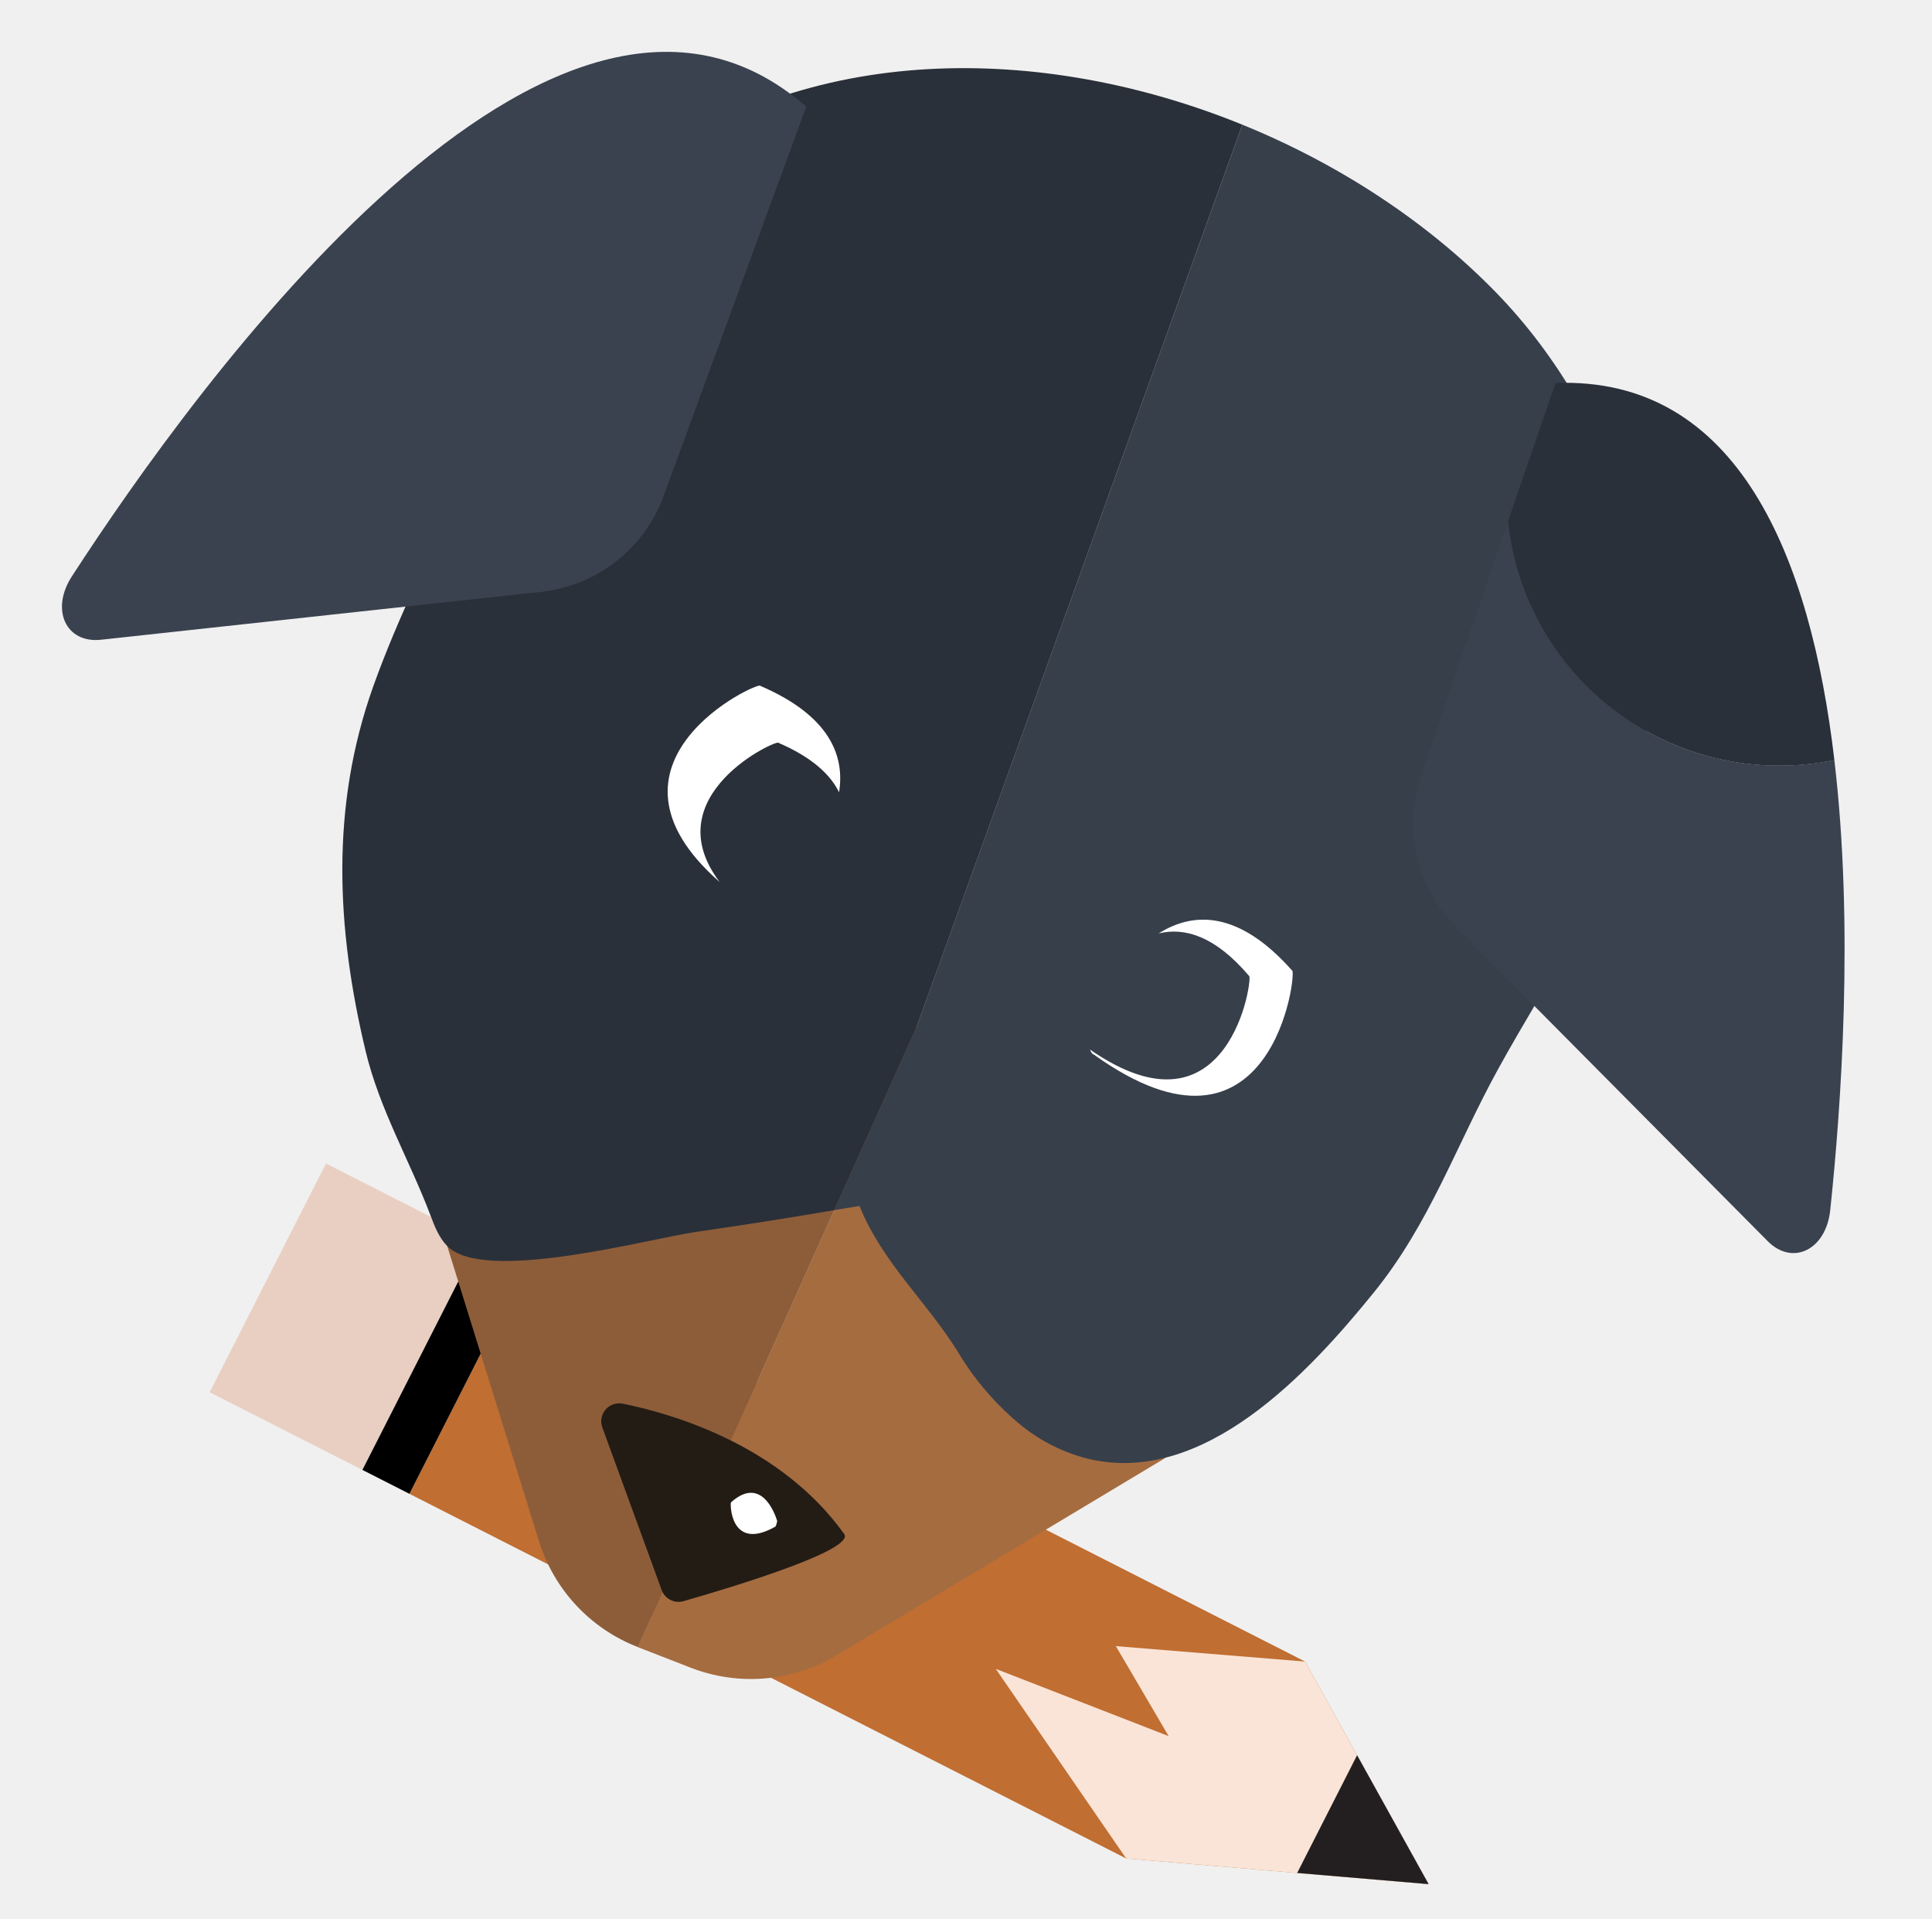
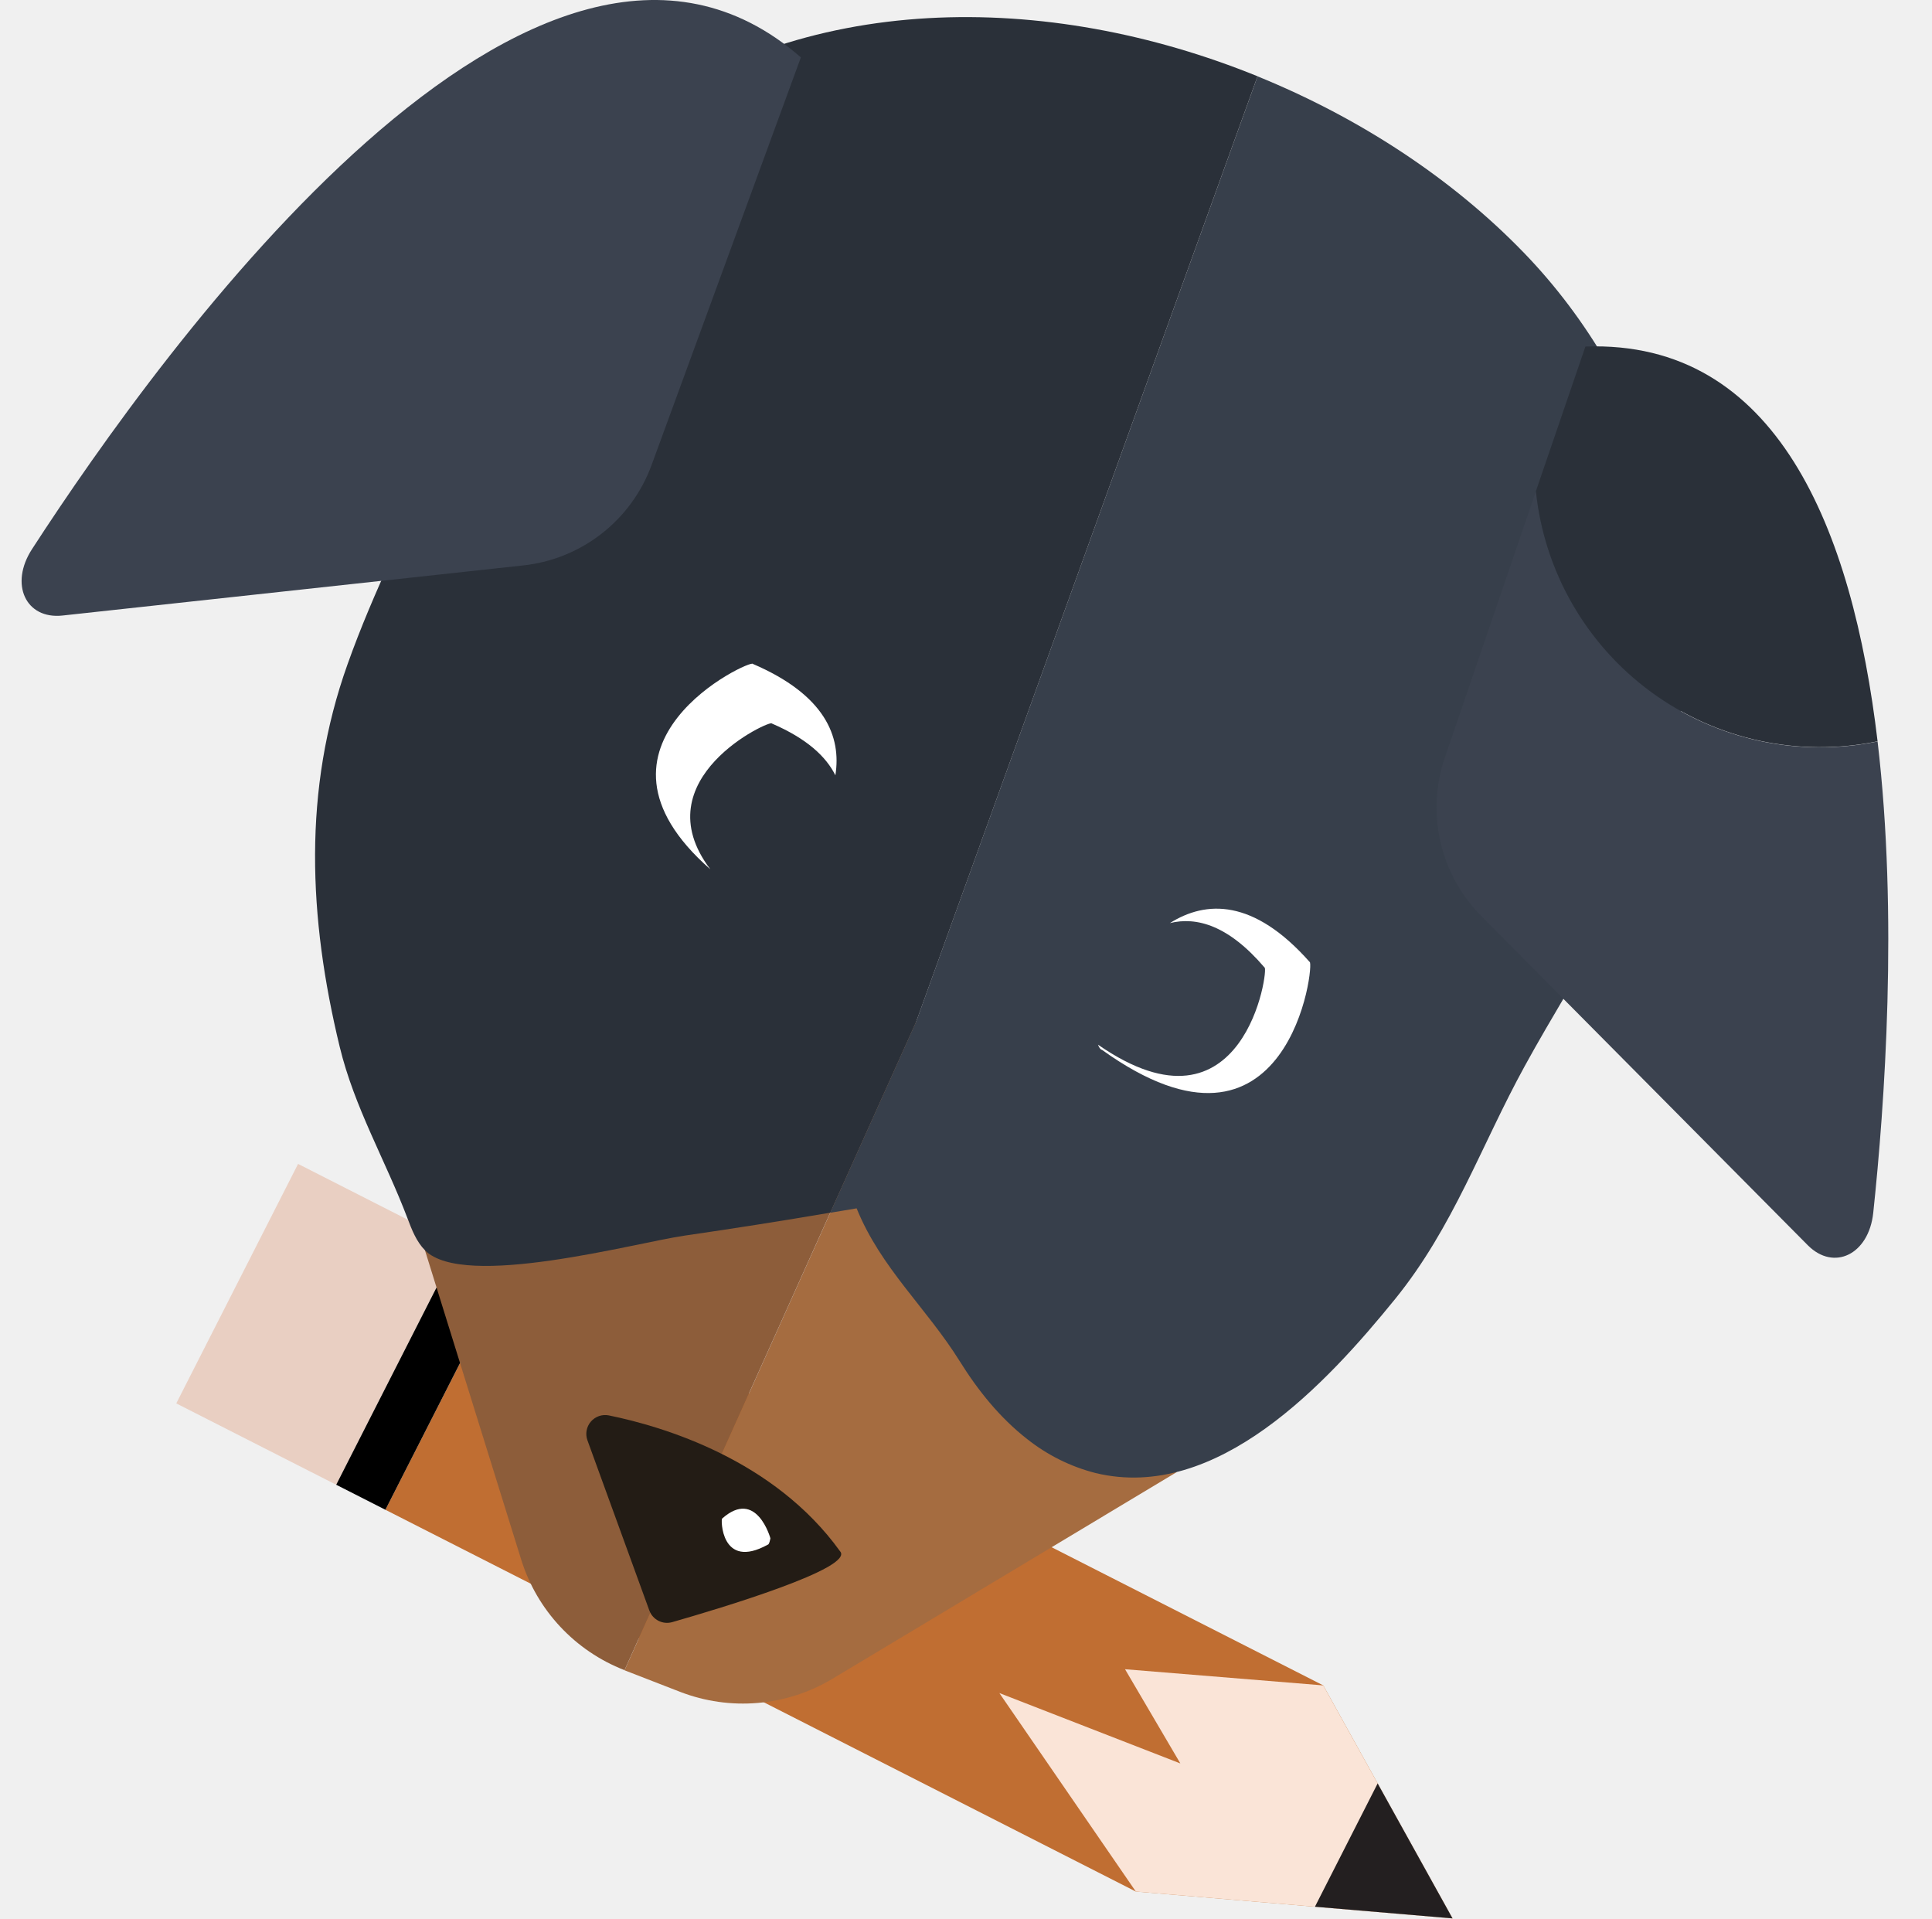
- <svg xmlns="http://www.w3.org/2000/svg" width="468.89" height="465.56" viewBox="0 0 468.89 465.56">
-   <path fill="#c06e32" d="M346.72 457.24l-29.97-54.01-189.15-96.22-28.24 55.51 173.95 88.49 73.41 6.23z" />
-   <path fill="#fae4d7" d="M316.75 403.23l-45.94-3.75 12.82 21.84L241.67 405l31.64 46 73.41 6.24-29.97-54.01z" />
-   <path fill="#231f20" d="M329.36 425.95l-14.54 28.58 31.9 2.71-17.36-31.29z" />
-   <path fill="#e9cfc2" d="M79.12 282.36l-28.24 55.51 30.42 15.47 6.65 3.38 28.24-55.51-37.07-18.85z" />
-   <path d="M87.95 356.72l11.41 5.8-11.41-5.8zm39.65-49.71l-11.41-5.8 11.41 5.8zm-39.645 49.707l28.236-55.512 11.409 5.803-28.236 55.512z" />
-   <path fill="#a56c40" d="M222.4 249.37l-67.61 150.35 12.85 5a40.38 40.38 0 0 0 35.38-3l79.79-47.9z" />
-   <path fill="#8d5d3a" d="M108.54 302.4l22.29 71.67a40.38 40.38 0 0 0 24 25.65l67.57-150.35z" />
-   <path fill="#231c15" d="M146.19 346.43a4.36 4.36 0 0 1 5-5.78c12.64 2.58 38.3 10.23 53.59 31.48 3.55 3.85-27.67 13.22-38.89 16.44a4.37 4.37 0 0 1-5.31-2.71z" />
-   <path fill="#fff" d="M188.62 369.13s-3.21-11.68-11.19-4.56c-.3-.09-.35 12.09 10.59 6 .35.01.6-1.44.6-1.44z" />
-   <path fill="#373f4b" d="M363.25 71.15c-16.64-17.15-38.16-31.3-61.73-40.89L222.4 249.37l-19.92 44.3c2-.35 4.08-.66 6.12-1 5.59 13.81 16.18 23 23.89 35.42a68.21 68.21 0 0 0 15.63 18.05A42.43 42.43 0 0 0 264 354c28.16 6.79 53.66-20.9 69.42-40.34 13.52-16.66 19.92-35.54 30.05-54 12.68-23.1 27.83-43.9 34-70.17 9.87-41.83-4.54-87.66-34.22-118.34z" />
-   <path fill="#2a3039" d="M301.52 30.26c-48.58-19.76-105.9-20.18-147.39 12-11.13 8.67-20.28 19.17-25.91 32.18-6 14-9.43 28.74-15.82 42.62-7.53 16.36-15.74 32.52-21.81 49.5-10.41 29.15-9 58.74-1.83 88.62 3.41 14.14 10.61 26.3 15.73 39.8 1 2.66 2.06 5.4 4.06 7.42 9 9.15 48.7-1.74 60.15-3.4q16.92-2.45 33.79-5.32l19.92-44.3z" />
-   <path fill="#3b424f" d="M161.06 120.38a35.76 35.76 0 0 1-29.71 23.25L24.53 155.25c-8.55.93-12.34-7.28-7.08-15.39C47.63 93.31 134.7-27.36 195.67 25.89z" />
-   <path fill="#fff" d="M188.93 180.27c8.1 3.49 12.58 7.66 14.71 12 1.44-9-2.41-18.64-19.12-25.83-.18-1.27-43.09 18.49-9.87 47.6-15.92-21.04 14.14-34.74 14.28-33.77zm92.27 46.26c6.23-1.53 13.66.55 21.93 10.29 1.1-.17-4.54 41.49-38.59 17.89.24.65.55 1.12.92 1.2 43.53 31.25 49.44-20.64 48.11-20.4-13.01-14.67-24.02-14.25-32.37-8.98z" />
-   <path fill="#3b424f" d="M366 126.46l-21.12 61.69a35.76 35.76 0 0 0 8.45 36.77L429 301.19c6.06 6.11 14.17 2.12 15.19-7.5 2.64-24.9 5.79-68.82 1-109.25a66.18 66.18 0 0 1-79.2-58z" />
-   <path fill="#2a3039" d="M377.52 92.94L366 126.46a66.18 66.18 0 0 0 79.2 58c-5.77-49.17-23.3-93.16-67.68-91.52z" />
+ <svg xmlns="http://www.w3.org/2000/svg" id="pencil-dog" viewBox="0 0 624.44 620.01">
+   <defs>
+     <style>.cls-1{fill:#c06e32;}.cls-2{fill:#fae4d7;}.cls-3{fill:#231f20;}.cls-4{fill:#e9cfc2;}.cls-5{fill:#a56c40;}.cls-6{fill:#8d5d3a;}.cls-7{fill:#231c15;}.cls-8{fill:#fff;}.cls-9{fill:#373f4b;}.cls-10{fill:#2a3039;}.cls-11{fill:#3b424f;}</style>
+   </defs>
+   <polygon class="cls-1" points="469.47 620 427.69 544.7 163.94 410.54 124.57 487.94 367.11 611.32 469.47 620" />
+   <polygon class="cls-2" points="427.69 544.7 363.62 539.47 381.5 569.92 323 547.17 367.11 611.32 469.47 620 427.69 544.7" />
+   <polygon class="cls-3" points="445.27 576.38 425 616.23 469.47 620 445.27 576.38" />
+   <polygon class="cls-4" points="96.34 376.16 56.97 453.56 99.38 475.13 108.66 479.85 148.03 402.45 96.34 376.16" />
+   <polygon points="108.66 479.85 124.57 487.94 124.57 487.94 108.66 479.85 108.66 479.85" />
+   <polygon points="163.94 410.54 148.03 402.45 148.03 402.45 163.94 410.54 163.94 410.54" />
+   <rect x="92.88" y="436.28" width="86.84" height="17.84" transform="translate(-322.31 364.84) rotate(-63.04)" />
+   <path class="cls-5" d="M296.12,330.17,201.85,539.81l17.91,6.95a56.3,56.3,0,0,0,49.34-4.22l111.25-66.79Z" />
+   <path class="cls-6" d="M137.36,404.1,168.44,504a56.3,56.3,0,0,0,33.41,35.77l94.27-209.64Z" />
+   <path class="cls-7" d="M189.87,465.5a6.09,6.09,0,0,1,6.91-8.06c17.62,3.59,53.4,14.27,74.72,43.89,4.95,5.37-38.58,18.44-54.23,22.92a6.09,6.09,0,0,1-7.4-3.77Z" />
+   <path class="cls-8" d="M249,497.15s-4.48-16.28-15.61-6.36c-.42-.13-.49,16.86,14.77,8.42C248.67,499.18,249,497.15,249,497.15Z" />
+   <path class="cls-9" d="M492.52,81.67c-23.2-24-53.21-43.65-86.07-57L296.12,330.17l-27.78,61.77c2.84-.48,5.69-.92,8.53-1.42,7.8,19.26,22.56,32.14,33.31,49.38,5.9,9.47,13,18.32,21.79,25.17a59.16,59.16,0,0,0,22.14,11c39.27,9.46,74.82-29.15,96.8-56.24,18.85-23.24,27.77-49.55,41.91-75.31,17.67-32.21,38.81-61.21,47.44-97.85C554,188.35,533.91,124.44,492.52,81.67Z" />
+   <path class="cls-10" d="M406.45,24.65C338.71-2.9,258.79-3.48,200.94,41.43c-15.5,12-28.28,26.68-36.14,44.82-8.43,19.46-13.15,40.07-22.06,59.43-10.51,22.81-22,45.34-30.41,69-14.52,40.65-12.62,81.91-2.55,123.57,4.76,19.71,14.79,36.68,21.93,55.5,1.4,3.71,2.88,7.52,5.66,10.34,12.58,12.75,67.9-2.43,83.88-4.75q23.6-3.42,47.11-7.42l27.78-61.77Z" />
+   <path class="cls-11" d="M210.59,150.31a49.86,49.86,0,0,1-41.42,32.42L20.22,198.93C8.3,200.23,3,188.79,10.35,177.47c42.07-64.9,163.48-233.16,248.5-158.92Z" />
+   <path class="cls-8" d="M249.45,233.82C260.75,238.68,267,244.5,270,250.57c2-12.55-3.36-26-26.66-36-.25-1.78-60.08,25.78-13.76,66.37C207.34,251.63,249.26,232.46,249.45,233.82Z" />
+   <path class="cls-8" d="M378.12,298.33c8.69-2.14,19,.77,30.58,14.35,1.53-.24-6.33,57.85-53.81,24.95.34.91.76,1.57,1.29,1.67,60.7,43.57,68.94-28.78,67.08-28.44C405.11,290.39,389.76,291,378.12,298.33Z" />
+   <path class="cls-11" d="M496.42,158.78,467,244.8a49.86,49.86,0,0,0,11.78,51.27L584.27,402.42c8.45,8.52,19.76,3,21.18-10.46,3.69-34.71,8.07-96,1.4-152.33a92.28,92.28,0,0,1-110.43-80.85Z" />
+   <path class="cls-10" d="M512.42,112l-16,46.73a92.28,92.28,0,0,0,110.43,80.85C598.74,171.1,574.3,109.76,512.42,112Z" />
</svg>
